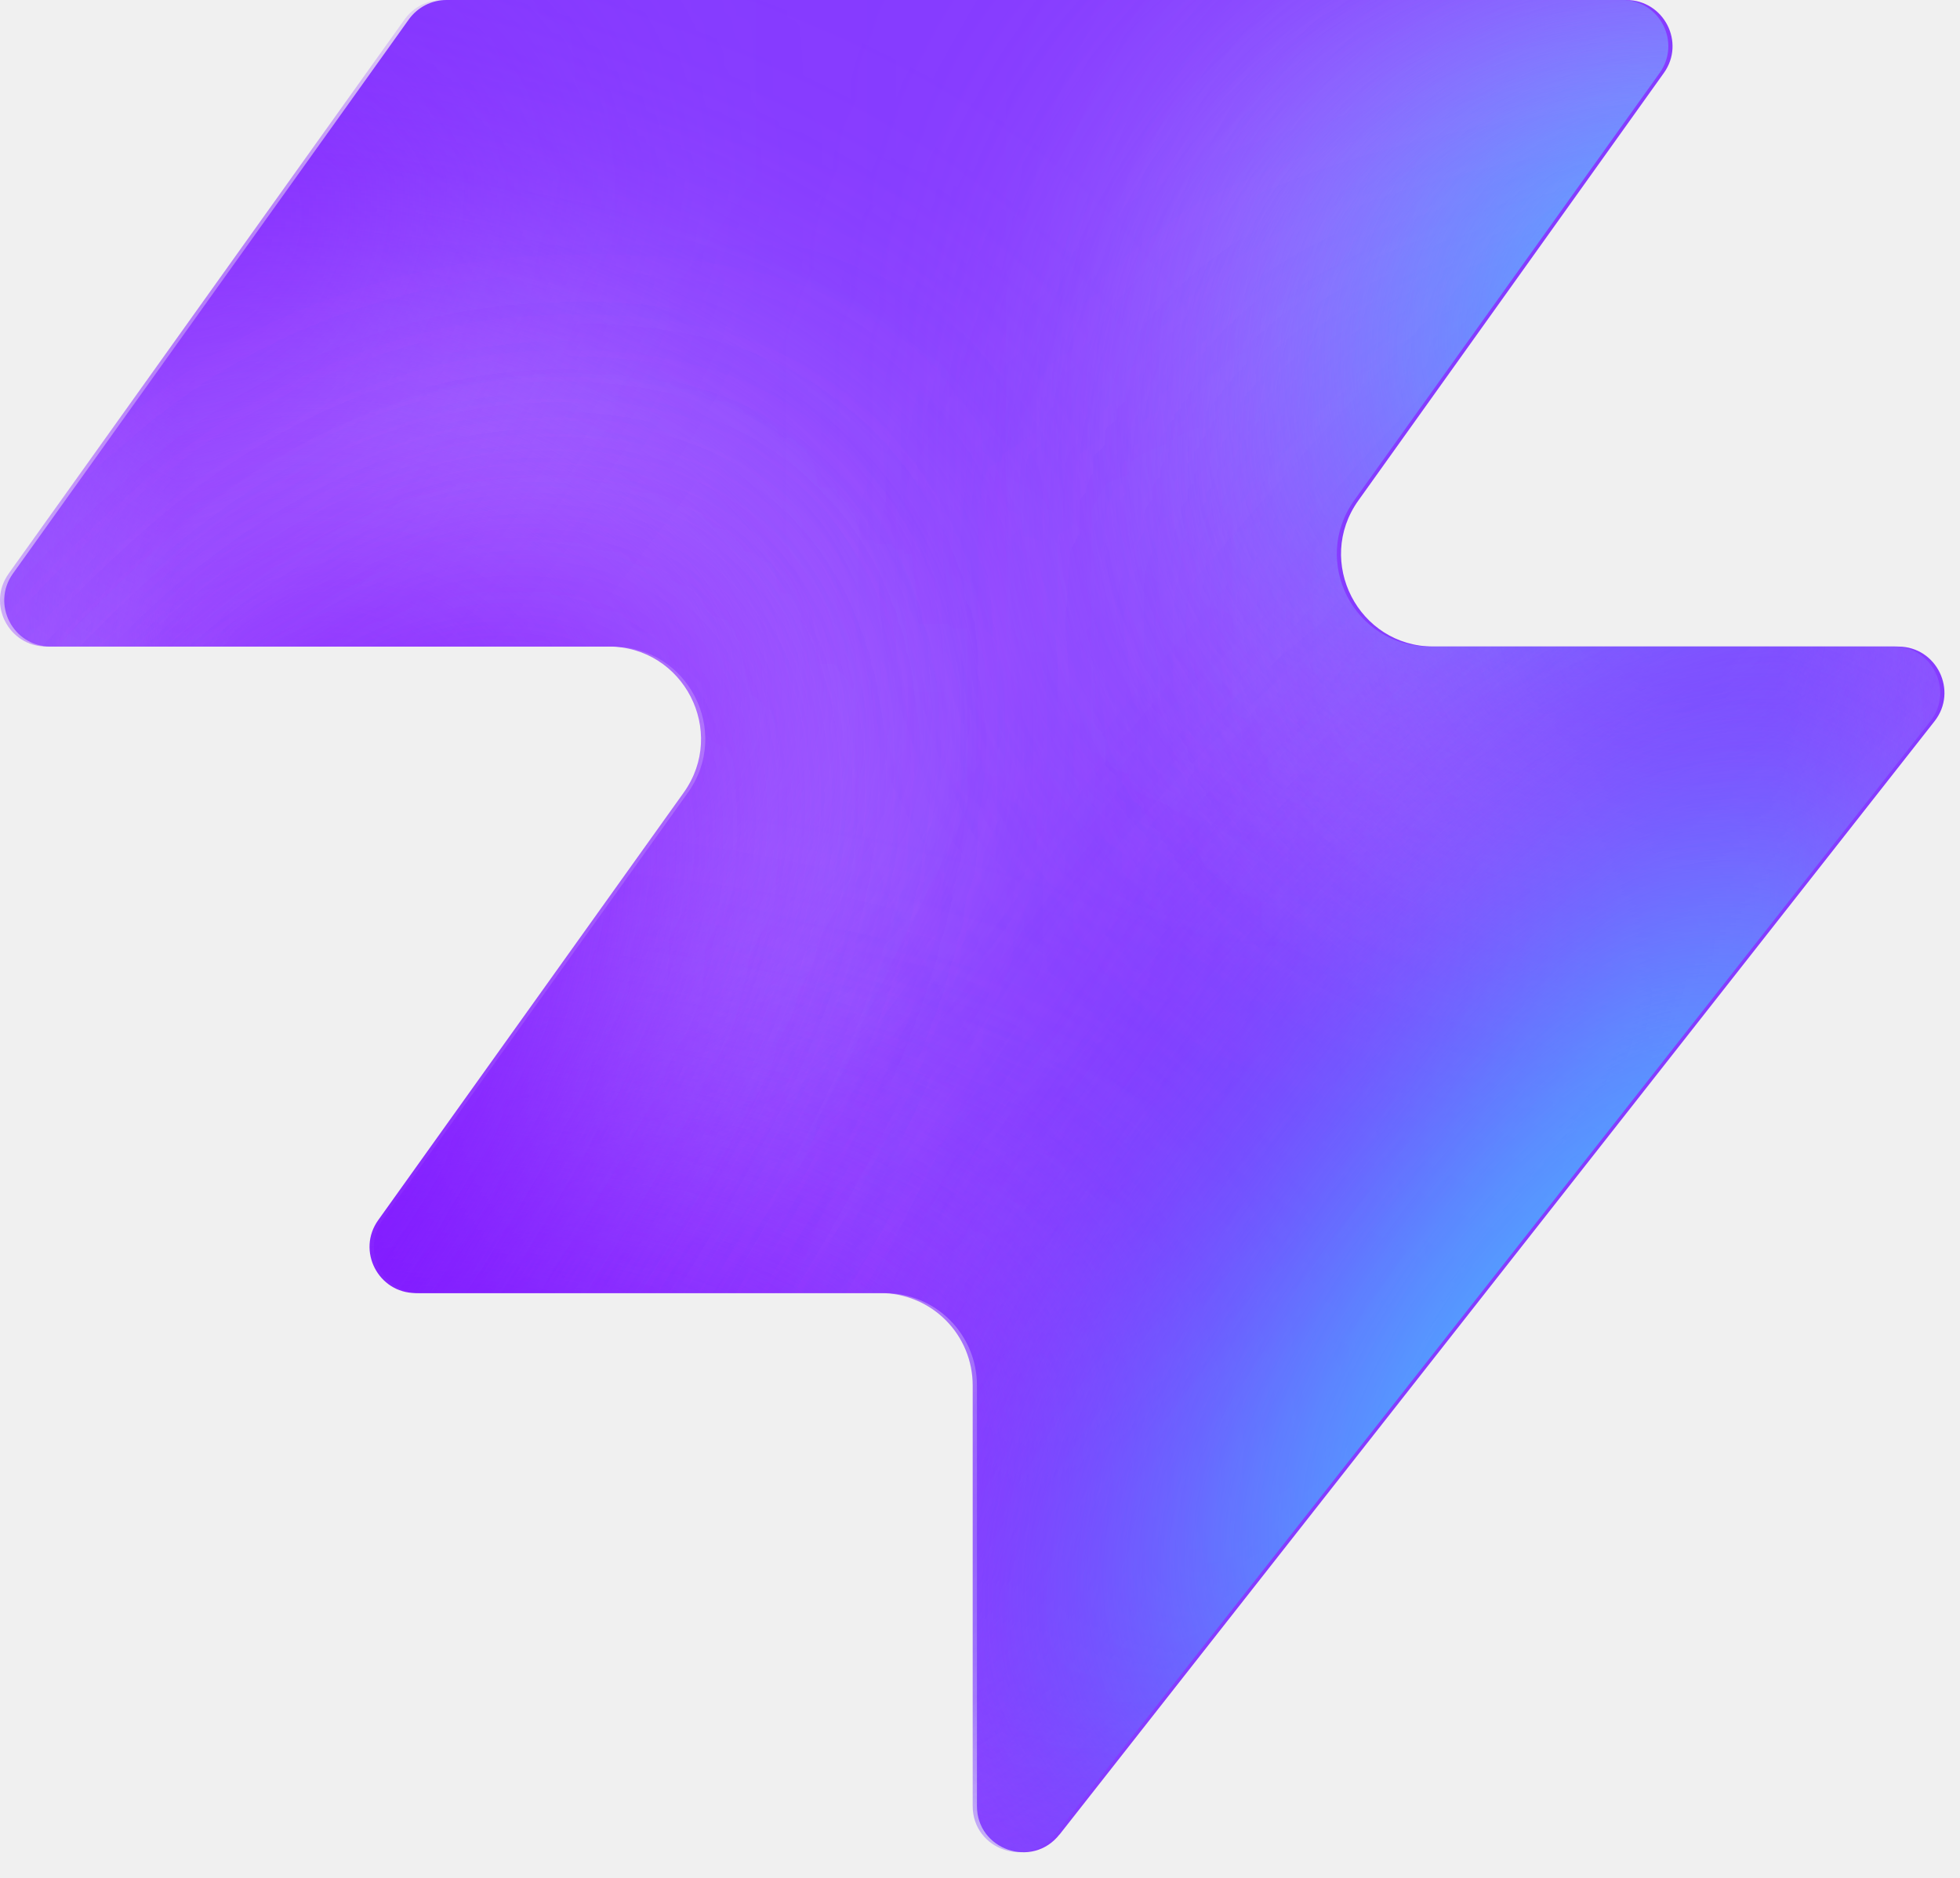
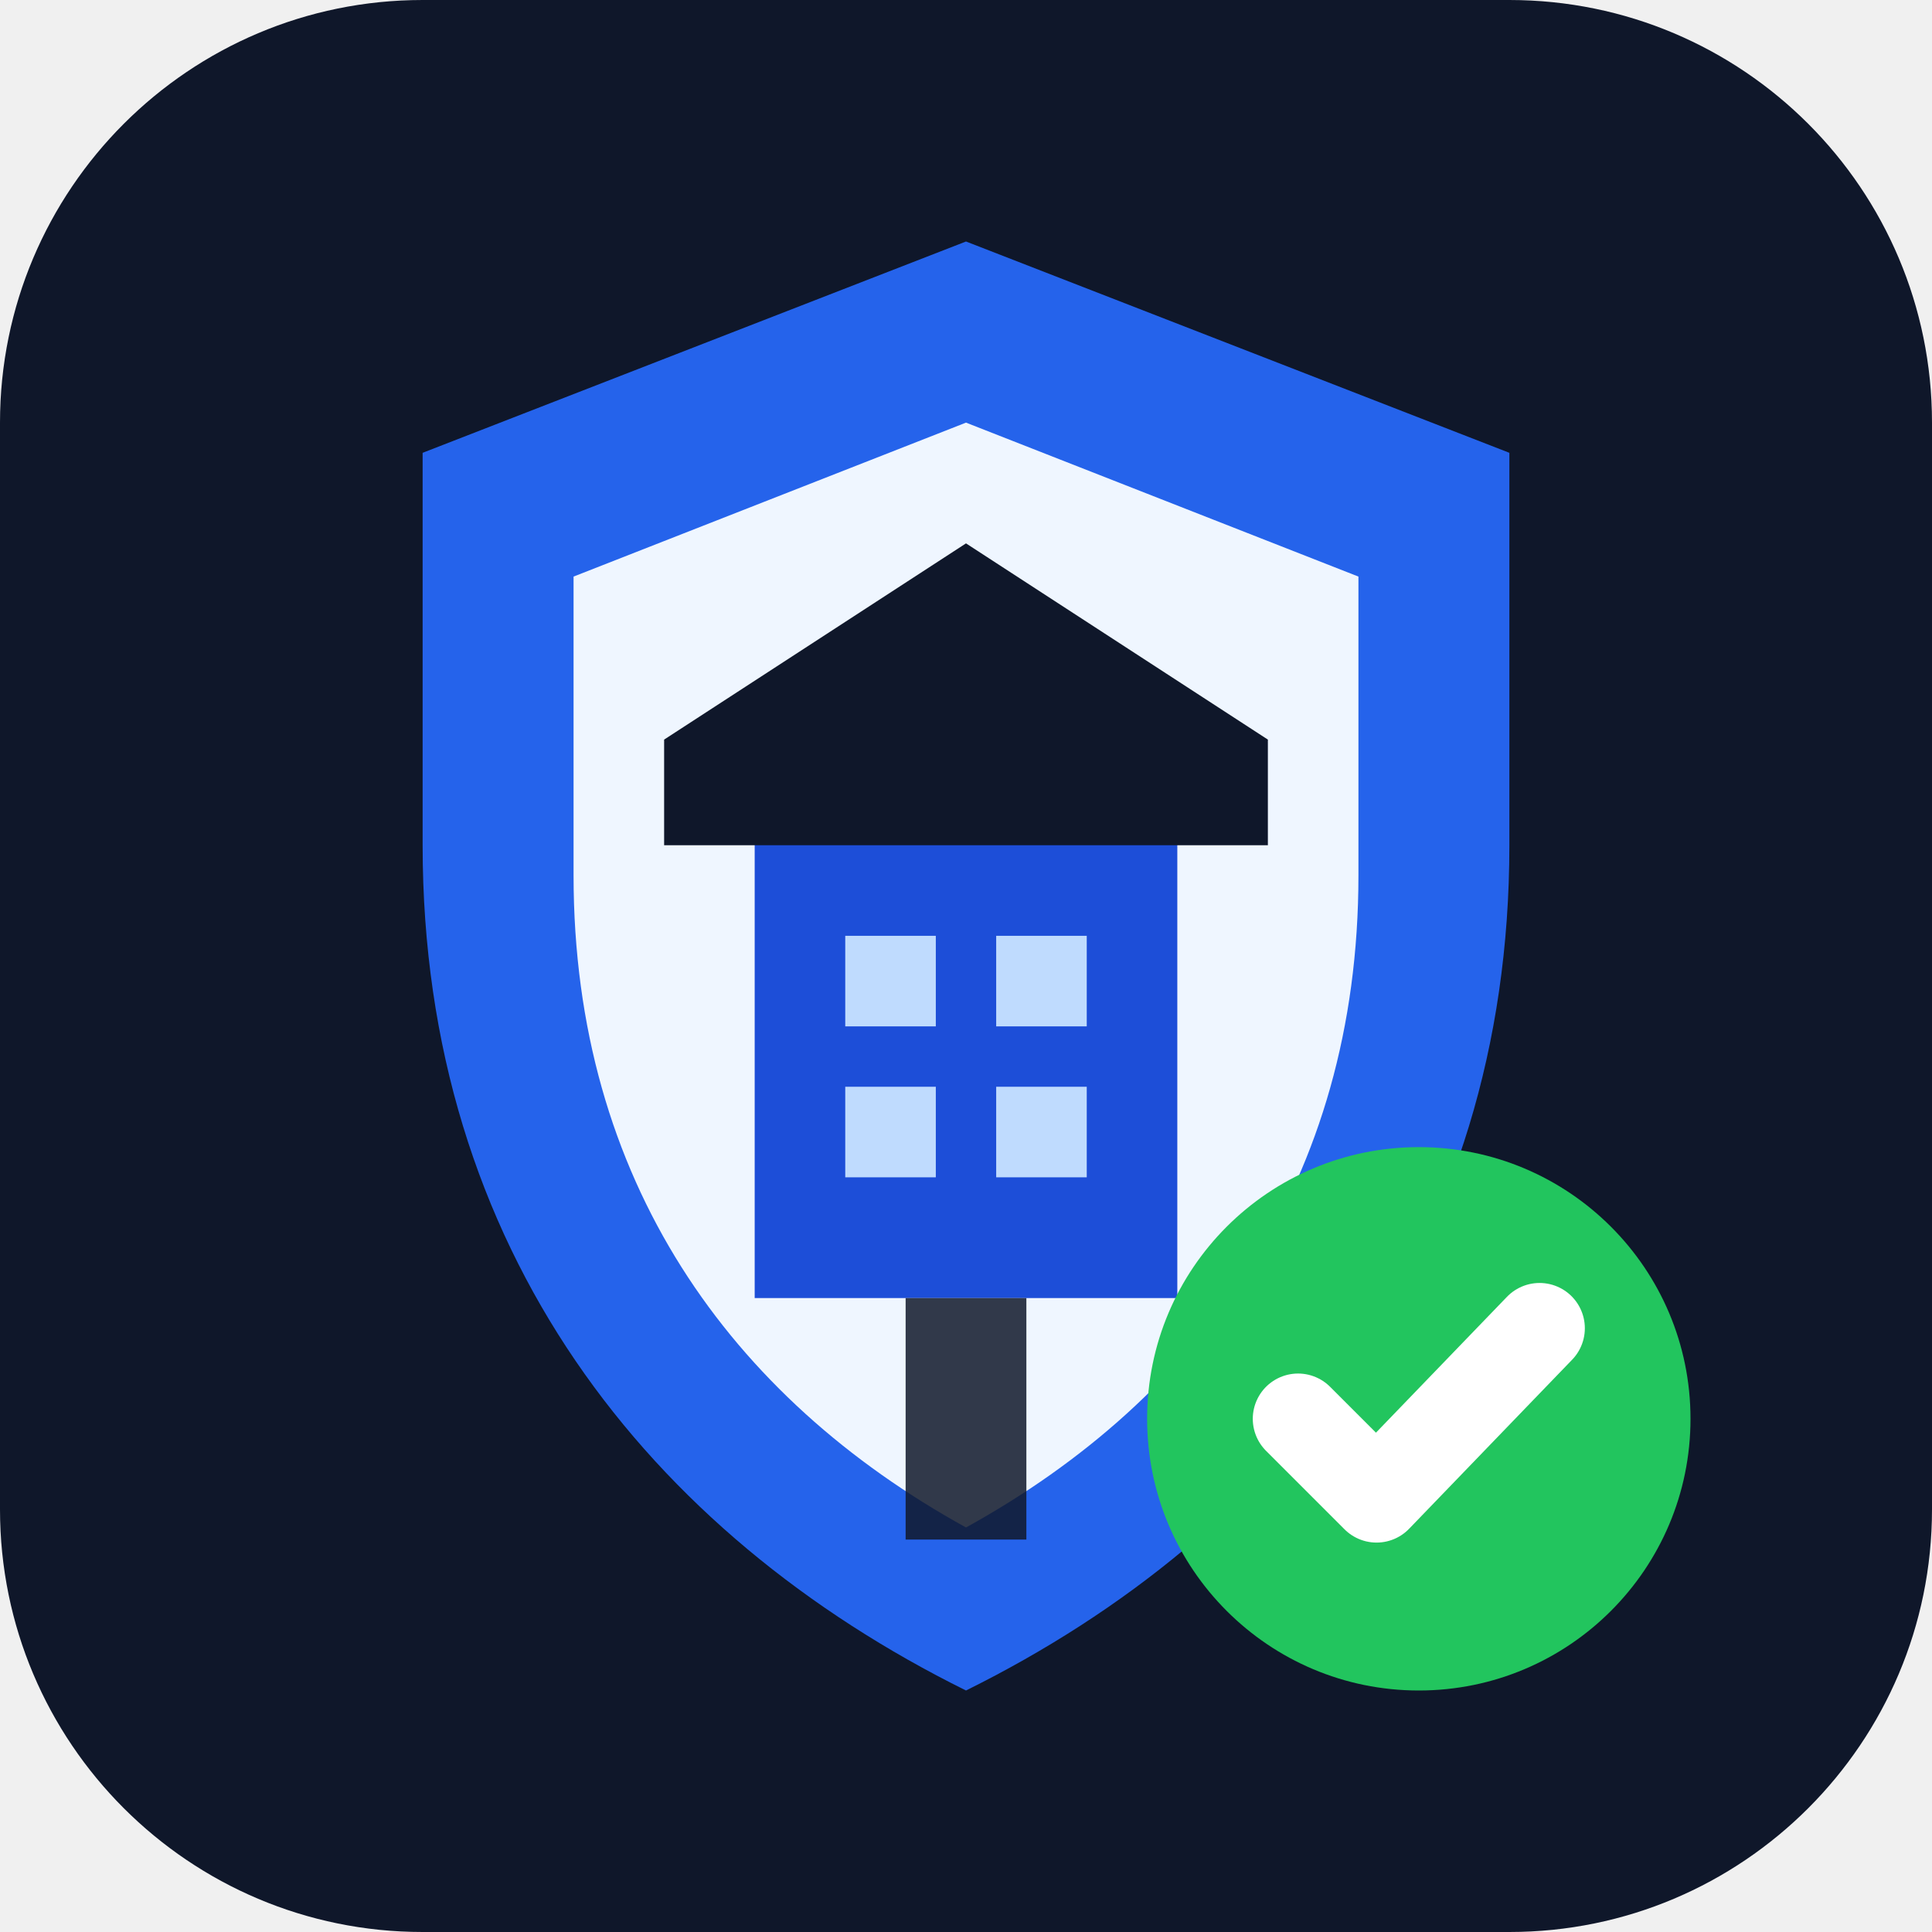
- <svg xmlns="http://www.w3.org/2000/svg" width="48" height="46" fill="none" viewBox="0 0 48 46">
-   <path fill="#863bff" d="M25.946 44.938c-.664.845-2.021.375-2.021-.698V33.937a2.26 2.26 0 0 0-2.262-2.262H10.287c-.92 0-1.456-1.04-.92-1.788l7.48-10.471c1.07-1.497 0-3.578-1.842-3.578H1.237c-.92 0-1.456-1.04-.92-1.788L10.013.474c.214-.297.556-.474.92-.474h28.894c.92 0 1.456 1.04.92 1.788l-7.48 10.471c-1.07 1.498 0 3.579 1.842 3.579h11.377c.943 0 1.473 1.088.89 1.83L25.947 44.94z" style="fill:#863bff;fill:color(display-p3 .525 .23 1);fill-opacity:1" />
-   <mask id="a" width="48" height="46" x="0" y="0" maskUnits="userSpaceOnUse" style="mask-type:alpha">
-     <path fill="#000" d="M25.842 44.938c-.664.844-2.021.375-2.021-.698V33.937a2.26 2.26 0 0 0-2.262-2.262H10.183c-.92 0-1.456-1.04-.92-1.788l7.48-10.471c1.07-1.498 0-3.579-1.842-3.579H1.133c-.92 0-1.456-1.04-.92-1.787L9.91.473c.214-.297.556-.474.92-.474h28.894c.92 0 1.456 1.04.92 1.788l-7.48 10.471c-1.07 1.498 0 3.578 1.842 3.578h11.377c.943 0 1.473 1.088.89 1.832L25.843 44.94z" style="fill:#000;fill-opacity:1" />
-   </mask>
-   <g mask="url(#a)">
-     <g filter="url(#b)">
-       <ellipse cx="5.508" cy="14.704" fill="#ede6ff" rx="5.508" ry="14.704" style="fill:#ede6ff;fill:color(display-p3 .927 .903 1);fill-opacity:1" transform="matrix(.00324 1 1 -.00324 -4.47 31.516)" />
-     </g>
-     <g filter="url(#c)">
-       <ellipse cx="10.399" cy="29.851" fill="#ede6ff" rx="10.399" ry="29.851" style="fill:#ede6ff;fill:color(display-p3 .927 .903 1);fill-opacity:1" transform="matrix(.00324 1 1 -.00324 -39.328 7.883)" />
-     </g>
-     <g filter="url(#d)">
-       <ellipse cx="5.508" cy="30.487" fill="#7e14ff" rx="5.508" ry="30.487" style="fill:#7e14ff;fill:color(display-p3 .492 .077 1);fill-opacity:1" transform="rotate(89.814 -25.913 -14.639)scale(1 -1)" />
-     </g>
-     <g filter="url(#e)">
-       <ellipse cx="5.508" cy="30.599" fill="#7e14ff" rx="5.508" ry="30.599" style="fill:#7e14ff;fill:color(display-p3 .492 .077 1);fill-opacity:1" transform="rotate(89.814 -32.644 -3.334)scale(1 -1)" />
-     </g>
-     <g filter="url(#f)">
-       <ellipse cx="5.508" cy="30.599" fill="#7e14ff" rx="5.508" ry="30.599" style="fill:#7e14ff;fill:color(display-p3 .492 .077 1);fill-opacity:1" transform="matrix(.00324 1 1 -.00324 -34.34 30.47)" />
-     </g>
-     <g filter="url(#g)">
-       <ellipse cx="14.072" cy="22.078" fill="#ede6ff" rx="14.072" ry="22.078" style="fill:#ede6ff;fill:color(display-p3 .927 .903 1);fill-opacity:1" transform="rotate(93.35 24.506 48.493)scale(-1 1)" />
-     </g>
-     <g filter="url(#h)">
-       <ellipse cx="3.47" cy="21.501" fill="#7e14ff" rx="3.47" ry="21.501" style="fill:#7e14ff;fill:color(display-p3 .492 .077 1);fill-opacity:1" transform="rotate(89.009 28.708 47.59)scale(-1 1)" />
-     </g>
-     <g filter="url(#i)">
-       <ellipse cx="3.47" cy="21.501" fill="#7e14ff" rx="3.47" ry="21.501" style="fill:#7e14ff;fill:color(display-p3 .492 .077 1);fill-opacity:1" transform="rotate(89.009 28.708 47.59)scale(-1 1)" />
-     </g>
-     <g filter="url(#j)">
-       <ellipse cx=".387" cy="8.972" fill="#7e14ff" rx="4.407" ry="29.108" style="fill:#7e14ff;fill:color(display-p3 .492 .077 1);fill-opacity:1" transform="rotate(39.51 .387 8.972)" />
-     </g>
-     <g filter="url(#k)">
-       <ellipse cx="47.523" cy="-6.092" fill="#7e14ff" rx="4.407" ry="29.108" style="fill:#7e14ff;fill:color(display-p3 .492 .077 1);fill-opacity:1" transform="rotate(37.892 47.523 -6.092)" />
-     </g>
-     <g filter="url(#l)">
-       <ellipse cx="41.412" cy="6.333" fill="#47bfff" rx="5.971" ry="9.665" style="fill:#47bfff;fill:color(display-p3 .28 .748 1);fill-opacity:1" transform="rotate(37.892 41.412 6.333)" />
-     </g>
-     <g filter="url(#m)">
-       <ellipse cx="-1.879" cy="38.332" fill="#7e14ff" rx="4.407" ry="29.108" style="fill:#7e14ff;fill:color(display-p3 .492 .077 1);fill-opacity:1" transform="rotate(37.892 -1.88 38.332)" />
-     </g>
-     <g filter="url(#n)">
-       <ellipse cx="-1.879" cy="38.332" fill="#7e14ff" rx="4.407" ry="29.108" style="fill:#7e14ff;fill:color(display-p3 .492 .077 1);fill-opacity:1" transform="rotate(37.892 -1.88 38.332)" />
-     </g>
-     <g filter="url(#o)">
-       <ellipse cx="35.651" cy="29.907" fill="#7e14ff" rx="4.407" ry="29.108" style="fill:#7e14ff;fill:color(display-p3 .492 .077 1);fill-opacity:1" transform="rotate(37.892 35.651 29.907)" />
-     </g>
-     <g filter="url(#p)">
-       <ellipse cx="38.418" cy="32.4" fill="#47bfff" rx="5.971" ry="15.297" style="fill:#47bfff;fill:color(display-p3 .28 .748 1);fill-opacity:1" transform="rotate(37.892 38.418 32.4)" />
-     </g>
-   </g>
-   <defs>
-     <filter id="b" width="60.045" height="41.654" x="-19.77" y="16.149" color-interpolation-filters="sRGB" filterUnits="userSpaceOnUse">
-       <feFlood flood-opacity="0" result="BackgroundImageFix" />
-       <feBlend in="SourceGraphic" in2="BackgroundImageFix" result="shape" />
-       <feGaussianBlur result="effect1_foregroundBlur_2002_17158" stdDeviation="7.659" />
-     </filter>
-     <filter id="c" width="90.34" height="51.437" x="-54.613" y="-7.533" color-interpolation-filters="sRGB" filterUnits="userSpaceOnUse">
-       <feFlood flood-opacity="0" result="BackgroundImageFix" />
-       <feBlend in="SourceGraphic" in2="BackgroundImageFix" result="shape" />
-       <feGaussianBlur result="effect1_foregroundBlur_2002_17158" stdDeviation="7.659" />
-     </filter>
-     <filter id="d" width="79.355" height="29.4" x="-49.64" y="2.03" color-interpolation-filters="sRGB" filterUnits="userSpaceOnUse">
-       <feFlood flood-opacity="0" result="BackgroundImageFix" />
-       <feBlend in="SourceGraphic" in2="BackgroundImageFix" result="shape" />
-       <feGaussianBlur result="effect1_foregroundBlur_2002_17158" stdDeviation="4.596" />
-     </filter>
-     <filter id="e" width="79.579" height="29.4" x="-45.045" y="20.029" color-interpolation-filters="sRGB" filterUnits="userSpaceOnUse">
-       <feFlood flood-opacity="0" result="BackgroundImageFix" />
-       <feBlend in="SourceGraphic" in2="BackgroundImageFix" result="shape" />
-       <feGaussianBlur result="effect1_foregroundBlur_2002_17158" stdDeviation="4.596" />
-     </filter>
-     <filter id="f" width="79.579" height="29.4" x="-43.513" y="21.178" color-interpolation-filters="sRGB" filterUnits="userSpaceOnUse">
-       <feFlood flood-opacity="0" result="BackgroundImageFix" />
-       <feBlend in="SourceGraphic" in2="BackgroundImageFix" result="shape" />
-       <feGaussianBlur result="effect1_foregroundBlur_2002_17158" stdDeviation="4.596" />
-     </filter>
-     <filter id="g" width="74.749" height="58.852" x="15.756" y="-17.901" color-interpolation-filters="sRGB" filterUnits="userSpaceOnUse">
-       <feFlood flood-opacity="0" result="BackgroundImageFix" />
-       <feBlend in="SourceGraphic" in2="BackgroundImageFix" result="shape" />
-       <feGaussianBlur result="effect1_foregroundBlur_2002_17158" stdDeviation="7.659" />
-     </filter>
-     <filter id="h" width="61.377" height="25.362" x="23.548" y="2.284" color-interpolation-filters="sRGB" filterUnits="userSpaceOnUse">
-       <feFlood flood-opacity="0" result="BackgroundImageFix" />
-       <feBlend in="SourceGraphic" in2="BackgroundImageFix" result="shape" />
-       <feGaussianBlur result="effect1_foregroundBlur_2002_17158" stdDeviation="4.596" />
-     </filter>
-     <filter id="i" width="61.377" height="25.362" x="23.548" y="2.284" color-interpolation-filters="sRGB" filterUnits="userSpaceOnUse">
-       <feFlood flood-opacity="0" result="BackgroundImageFix" />
-       <feBlend in="SourceGraphic" in2="BackgroundImageFix" result="shape" />
-       <feGaussianBlur result="effect1_foregroundBlur_2002_17158" stdDeviation="4.596" />
-     </filter>
-     <filter id="j" width="56.045" height="63.649" x="-27.636" y="-22.853" color-interpolation-filters="sRGB" filterUnits="userSpaceOnUse">
-       <feFlood flood-opacity="0" result="BackgroundImageFix" />
-       <feBlend in="SourceGraphic" in2="BackgroundImageFix" result="shape" />
-       <feGaussianBlur result="effect1_foregroundBlur_2002_17158" stdDeviation="4.596" />
-     </filter>
-     <filter id="k" width="54.814" height="64.646" x="20.116" y="-38.415" color-interpolation-filters="sRGB" filterUnits="userSpaceOnUse">
-       <feFlood flood-opacity="0" result="BackgroundImageFix" />
-       <feBlend in="SourceGraphic" in2="BackgroundImageFix" result="shape" />
-       <feGaussianBlur result="effect1_foregroundBlur_2002_17158" stdDeviation="4.596" />
-     </filter>
-     <filter id="l" width="33.541" height="35.313" x="24.641" y="-11.323" color-interpolation-filters="sRGB" filterUnits="userSpaceOnUse">
-       <feFlood flood-opacity="0" result="BackgroundImageFix" />
-       <feBlend in="SourceGraphic" in2="BackgroundImageFix" result="shape" />
-       <feGaussianBlur result="effect1_foregroundBlur_2002_17158" stdDeviation="4.596" />
-     </filter>
-     <filter id="m" width="54.814" height="64.646" x="-29.286" y="6.009" color-interpolation-filters="sRGB" filterUnits="userSpaceOnUse">
-       <feFlood flood-opacity="0" result="BackgroundImageFix" />
-       <feBlend in="SourceGraphic" in2="BackgroundImageFix" result="shape" />
-       <feGaussianBlur result="effect1_foregroundBlur_2002_17158" stdDeviation="4.596" />
-     </filter>
-     <filter id="n" width="54.814" height="64.646" x="-29.286" y="6.009" color-interpolation-filters="sRGB" filterUnits="userSpaceOnUse">
-       <feFlood flood-opacity="0" result="BackgroundImageFix" />
-       <feBlend in="SourceGraphic" in2="BackgroundImageFix" result="shape" />
-       <feGaussianBlur result="effect1_foregroundBlur_2002_17158" stdDeviation="4.596" />
-     </filter>
-     <filter id="o" width="54.814" height="64.646" x="8.244" y="-2.416" color-interpolation-filters="sRGB" filterUnits="userSpaceOnUse">
-       <feFlood flood-opacity="0" result="BackgroundImageFix" />
-       <feBlend in="SourceGraphic" in2="BackgroundImageFix" result="shape" />
-       <feGaussianBlur result="effect1_foregroundBlur_2002_17158" stdDeviation="4.596" />
-     </filter>
-     <filter id="p" width="39.409" height="43.623" x="18.713" y="10.588" color-interpolation-filters="sRGB" filterUnits="userSpaceOnUse">
-       <feFlood flood-opacity="0" result="BackgroundImageFix" />
-       <feBlend in="SourceGraphic" in2="BackgroundImageFix" result="shape" />
-       <feGaussianBlur result="effect1_foregroundBlur_2002_17158" stdDeviation="4.596" />
-     </filter>
-   </defs>
+ <svg xmlns="http://www.w3.org/2000/svg" viewBox="0 0 64 64" role="img" aria-label="IT Help Desk System">
+   <rect width="64" height="64" rx="14" fill="#0f172a" />
+   <path d="M32 8 50 15v13c0 13.4-7.5 22.8-18 28-10.5-5.2-18-14.6-18-28V15l18-7Z" fill="#2563eb" />
+   <path d="M32 14 45 19.1V29c0 10.1-5.2 17.3-13 21.6C24.2 46.3 19 39.1 19 29v-9.9L32 14Z" fill="#eff6ff" />
+   <path d="M25 27h14v16H25V27Z" fill="#1d4ed8" />
+   <path d="M22 24.5 32 18l10 6.5V28H22v-3.5Z" fill="#0f172a" />
+   <path d="M28 31h3v3h-3v-3Zm5 0h3v3h-3v-3Zm-5 5h3v3h-3v-3Zm5 0h3v3h-3v-3Z" fill="#bfdbfe" />
+   <path d="M30 43h4v8h-4v-8Z" fill="#0f172a" opacity=".85" />
+   <circle cx="47" cy="47" r="9" fill="#22c55e" />
+   <path d="m43 47 2.6 2.6L51 44" fill="none" stroke="#fff" stroke-linecap="round" stroke-linejoin="round" stroke-width="3" />
</svg>
